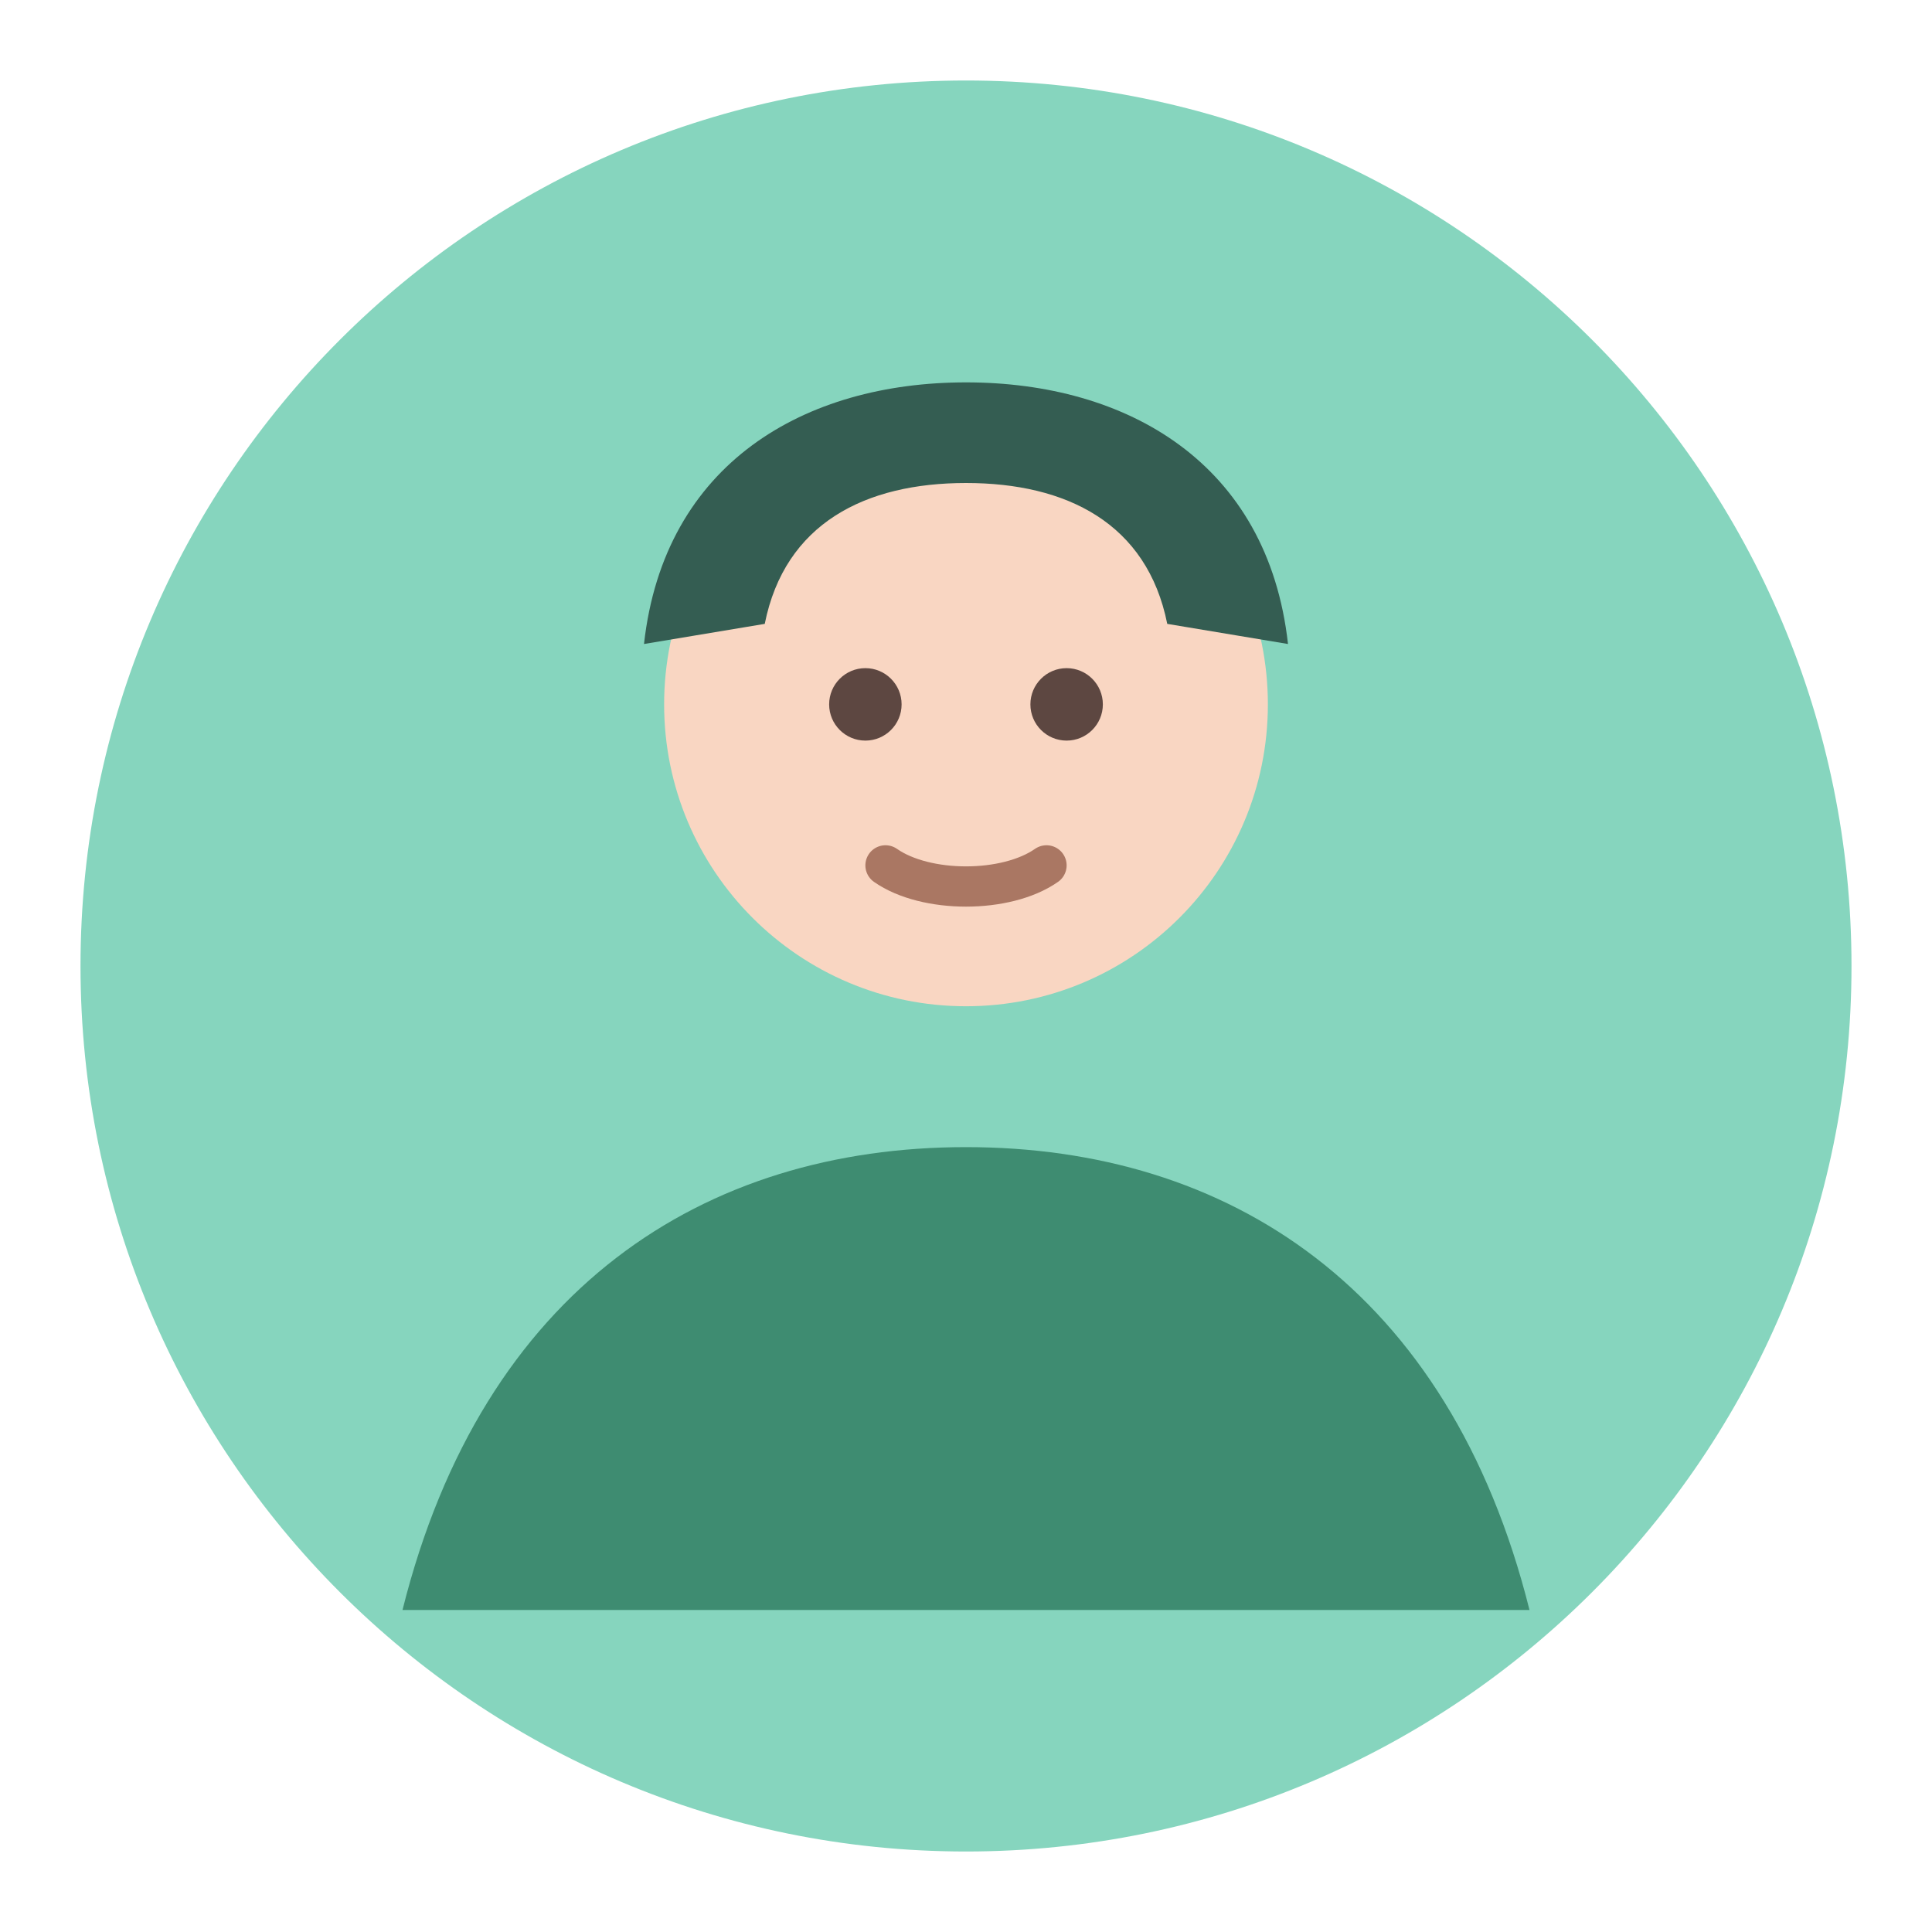
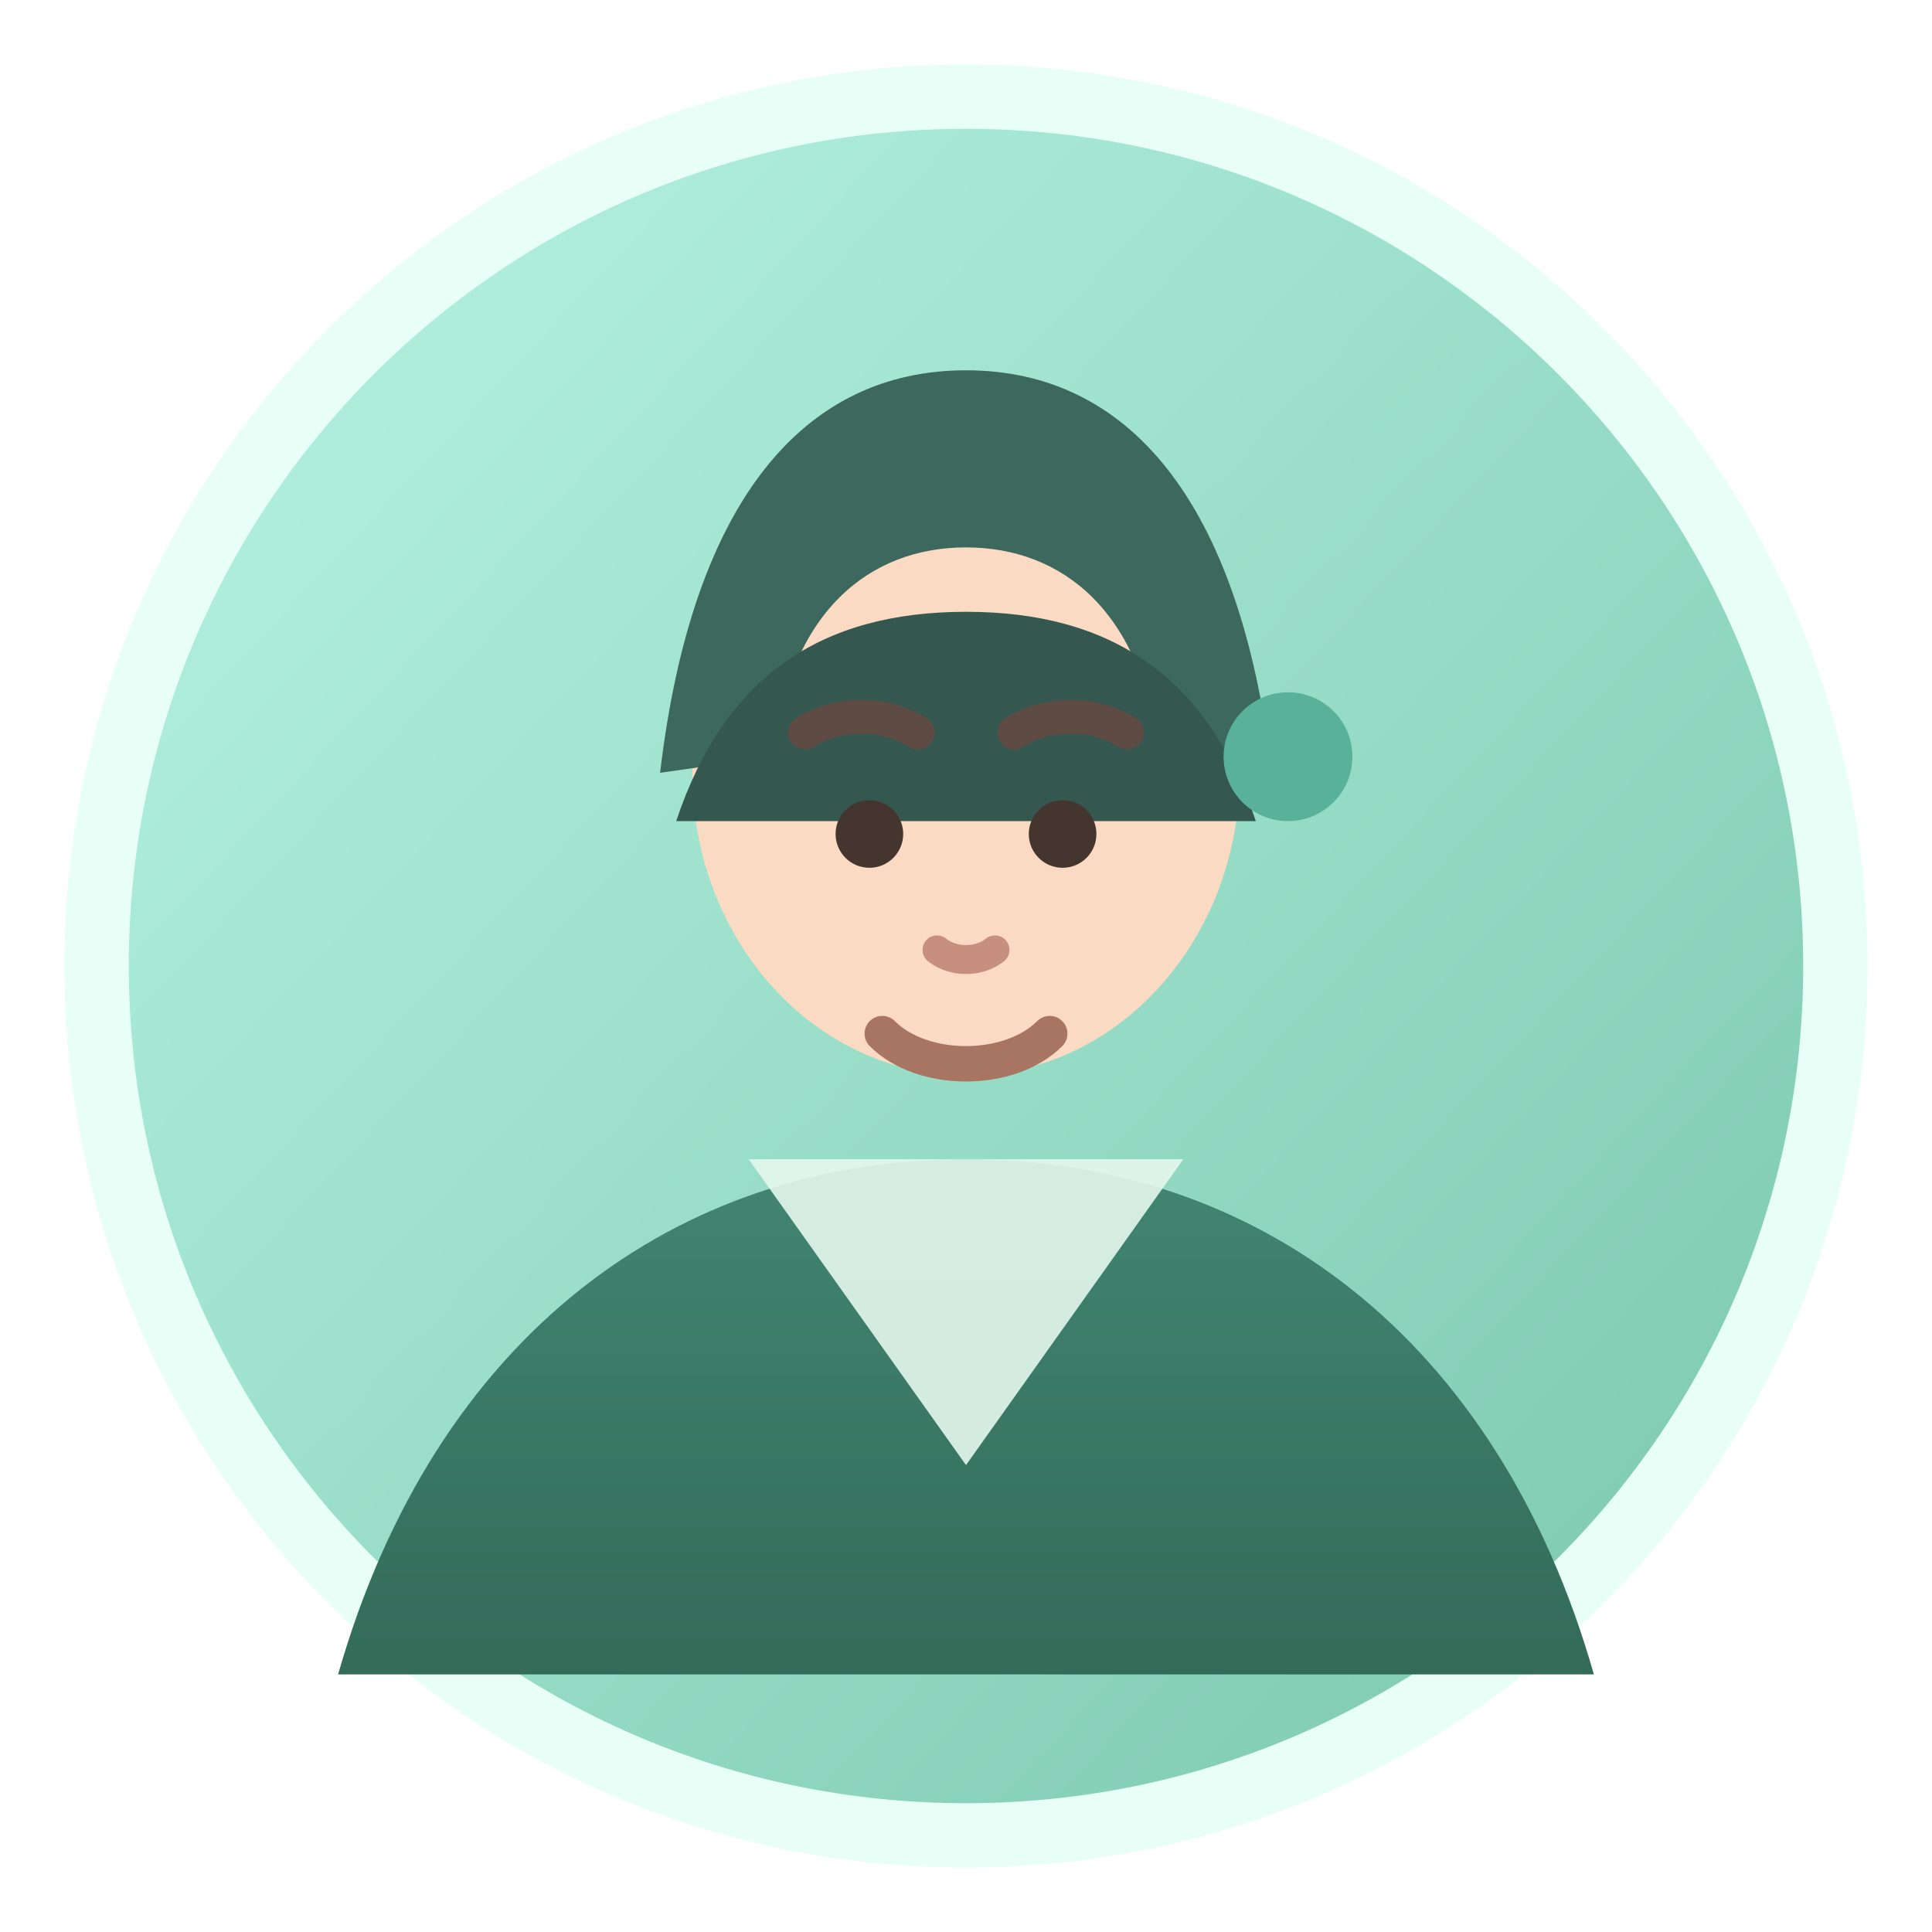
- <svg xmlns="http://www.w3.org/2000/svg" width="96" height="96" viewBox="0 0 96 96" fill="none">
-   <circle cx="48" cy="48" r="44" fill="#86D5BE" />
-   <circle cx="48" cy="35" r="15" fill="#F9D6C2" />
-   <path d="M20 80C24 64 35 57 48 57C61 57 72 64 76 80" fill="#3E8C71" />
-   <path d="M32 32C33 23 40 19 48 19C56 19 63 23 64 32L58 31C57 26 53 24 48 24C43 24 39 26 38 31L32 32Z" fill="#345D52" />
-   <circle cx="43" cy="35" r="1.8" fill="#5D4741" />
-   <circle cx="53" cy="35" r="1.8" fill="#5D4741" />
-   <path d="M44 43C46 44.4 50 44.4 52 43" stroke="#AA7763" stroke-width="2" stroke-linecap="round" />
+ <svg xmlns="http://www.w3.org/2000/svg" width="120" height="120" viewBox="0 0 120 120" fill="none">
+   <defs>
+     <linearGradient id="bg" x1="14" y1="16" x2="106" y2="102" gradientUnits="userSpaceOnUse">
+       <stop stop-color="#B3F1DF" />
+       <stop offset="1" stop-color="#7FCAB1" />
+     </linearGradient>
+     <linearGradient id="jacket" x1="60" y1="67" x2="60" y2="112" gradientUnits="userSpaceOnUse">
+       <stop stop-color="#438A74" />
+       <stop offset="1" stop-color="#306453" />
+     </linearGradient>
+   </defs>
+   <circle cx="60" cy="60" r="54" fill="url(#bg)" />
+   <circle cx="60" cy="60" r="54" stroke="#E7FFF6" stroke-width="4" />
+   <path d="M21 104C27 83 42 72 60 72C78 72 93 83 99 104" fill="url(#jacket)" />
+   <path d="M46.5 72H73.5L60 91L46.5 72Z" fill="#E5F7EF" fill-opacity="0.9" />
+   <ellipse cx="60" cy="48" rx="17" ry="18.8" fill="#FBDAC4" />
+   <path d="M41 48C43 31 50 23 60 23C70 23 77 31 79 48L72 47C71 38 66 34 60 34C54 34 49 38 48 47L41 48Z" fill="#3D685D" />
+   <path d="M42 51C45 42 51 38 60 38C69 38 75 42 78 51" fill="#34584F" />
+   <path d="M50 45.5C52 44.2 55 44.2 57 45.5" stroke="#5E4B43" stroke-width="2.1" stroke-linecap="round" />
+   <path d="M63 45.5C65 44.2 68 44.2 70 45.5" stroke="#5E4B43" stroke-width="2.1" stroke-linecap="round" />
+   <circle cx="54" cy="51.8" r="2.1" fill="#45352F" />
+   <circle cx="66" cy="51.8" r="2.1" fill="#45352F" />
+   <path d="M58.2 59C59.2 59.8 60.8 59.8 61.8 59" stroke="#C7907E" stroke-width="1.8" stroke-linecap="round" />
+   <path d="M54.8 64.2C57.3 66.7 62.7 66.7 65.2 64.2" stroke="#A87563" stroke-width="2.2" stroke-linecap="round" />
+   <circle cx="80" cy="47" r="4" fill="#5AB199" />
</svg>
